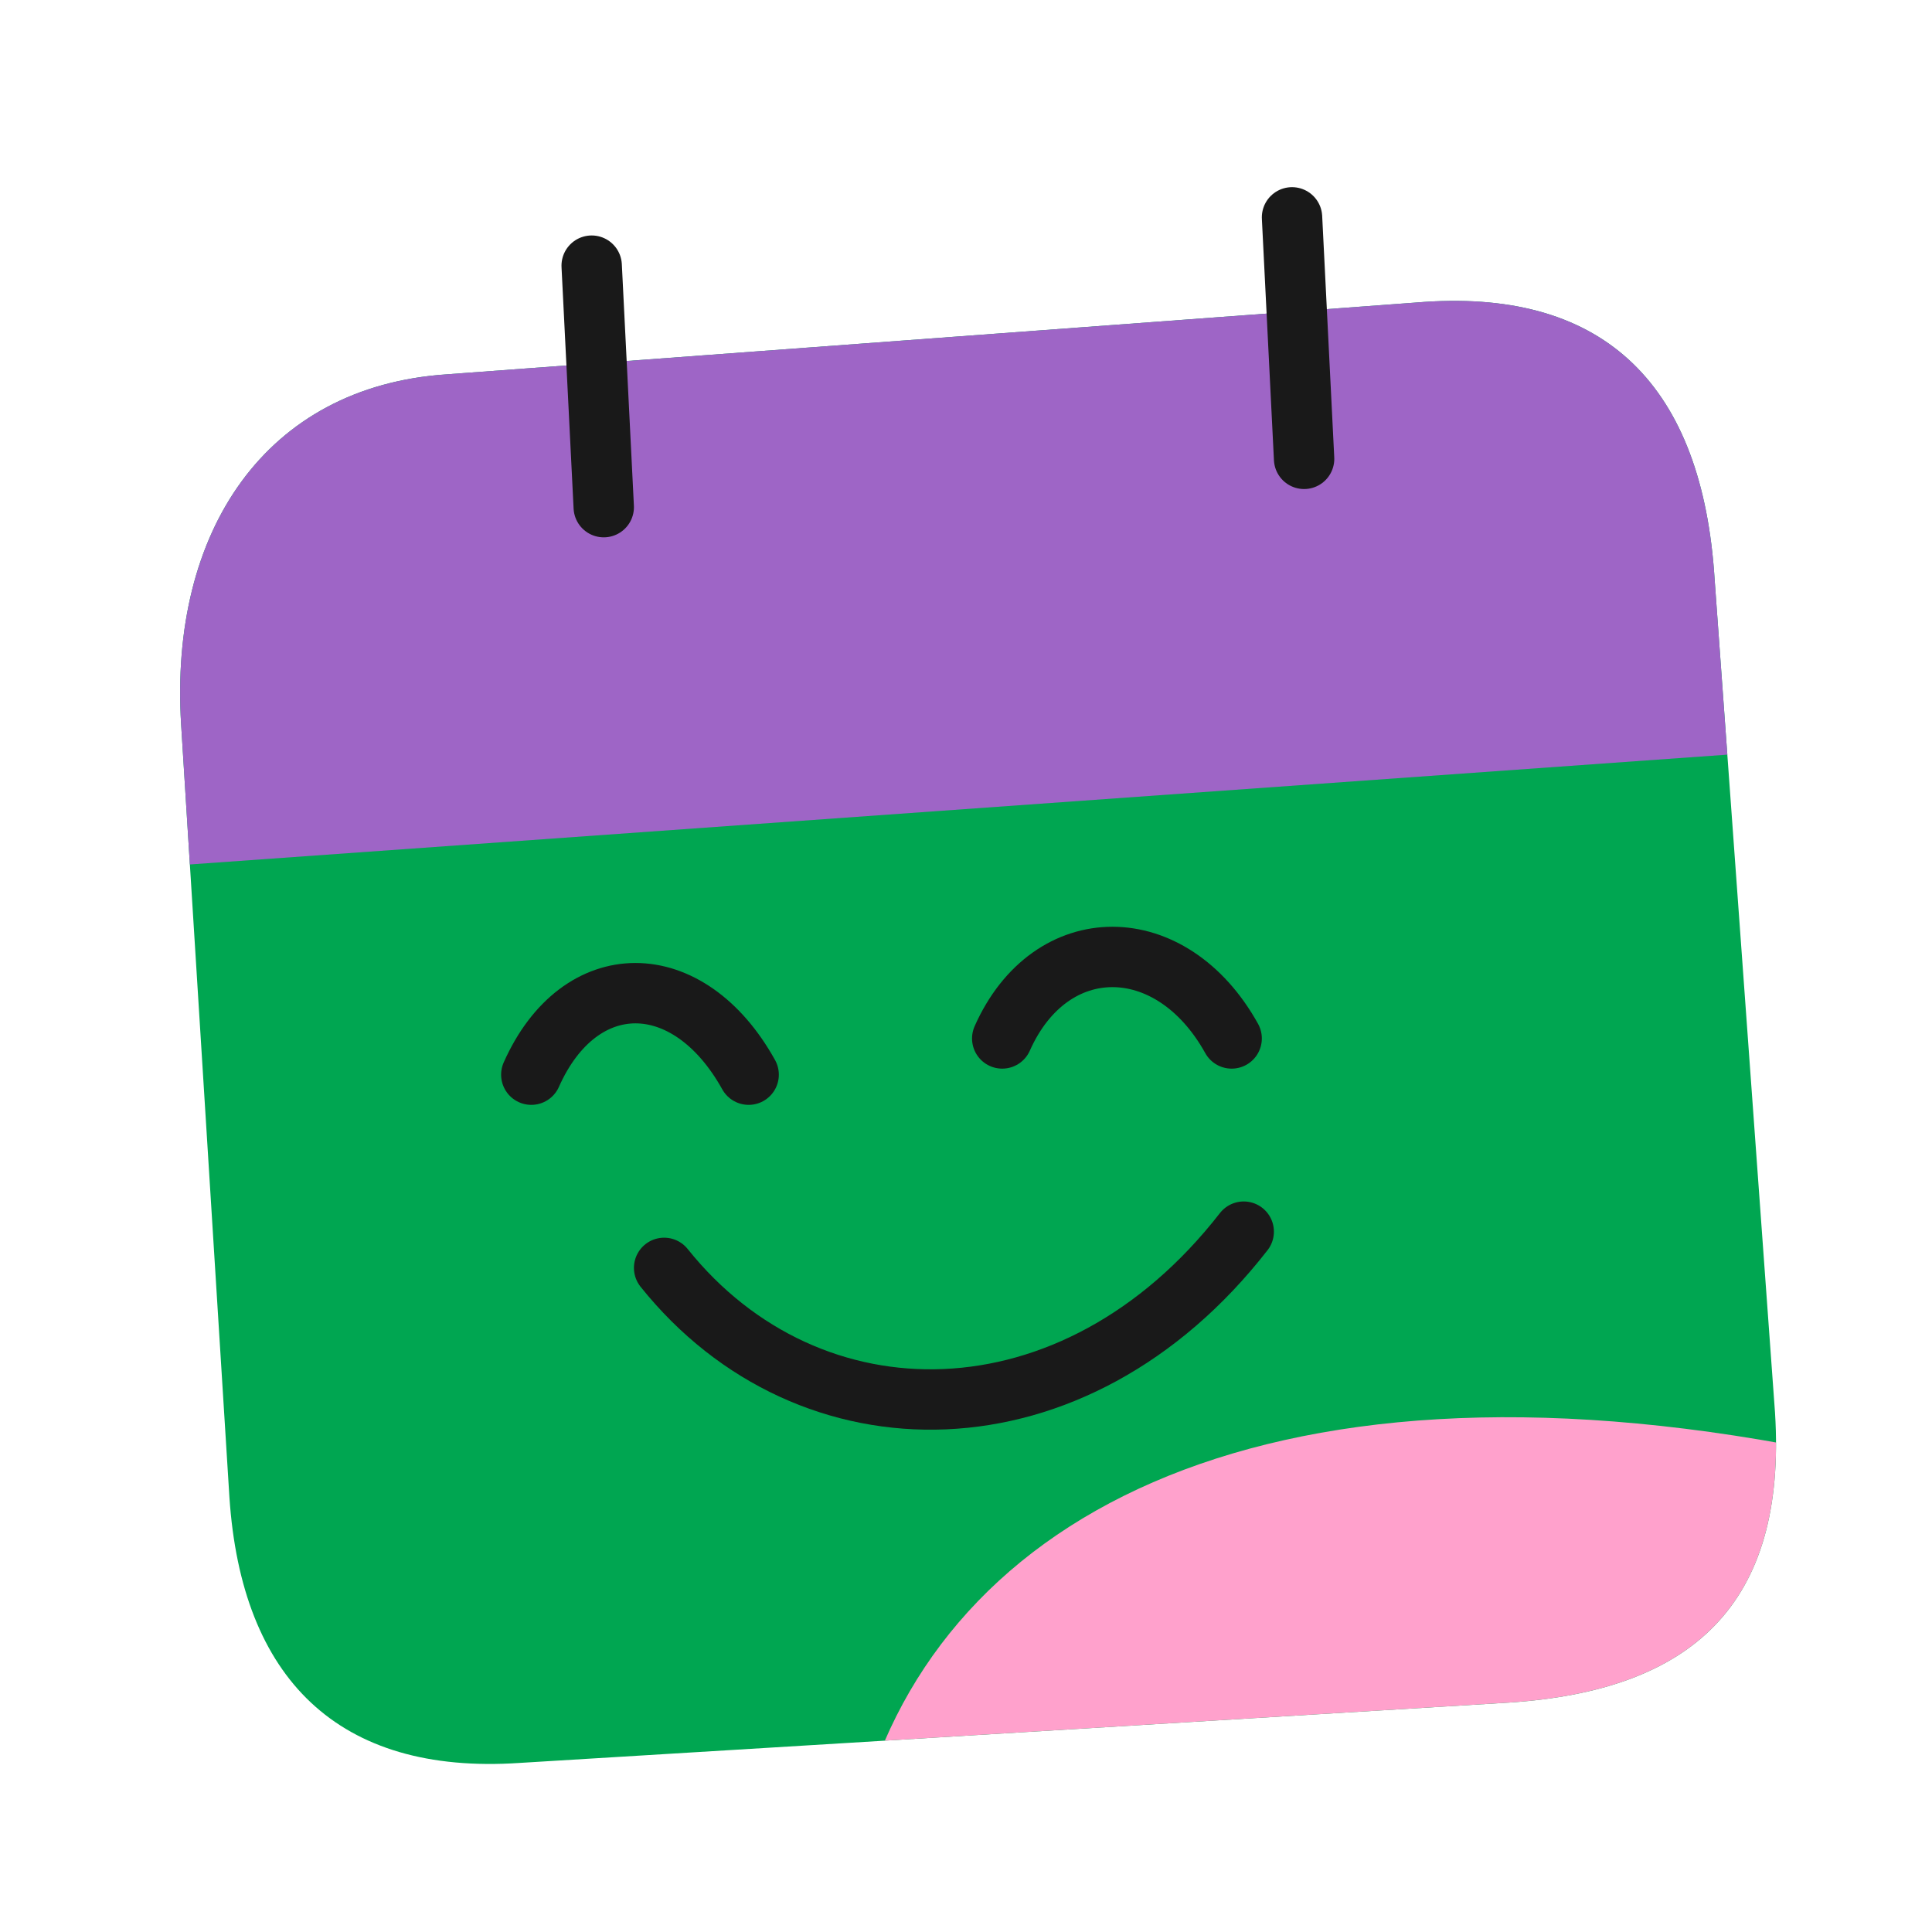
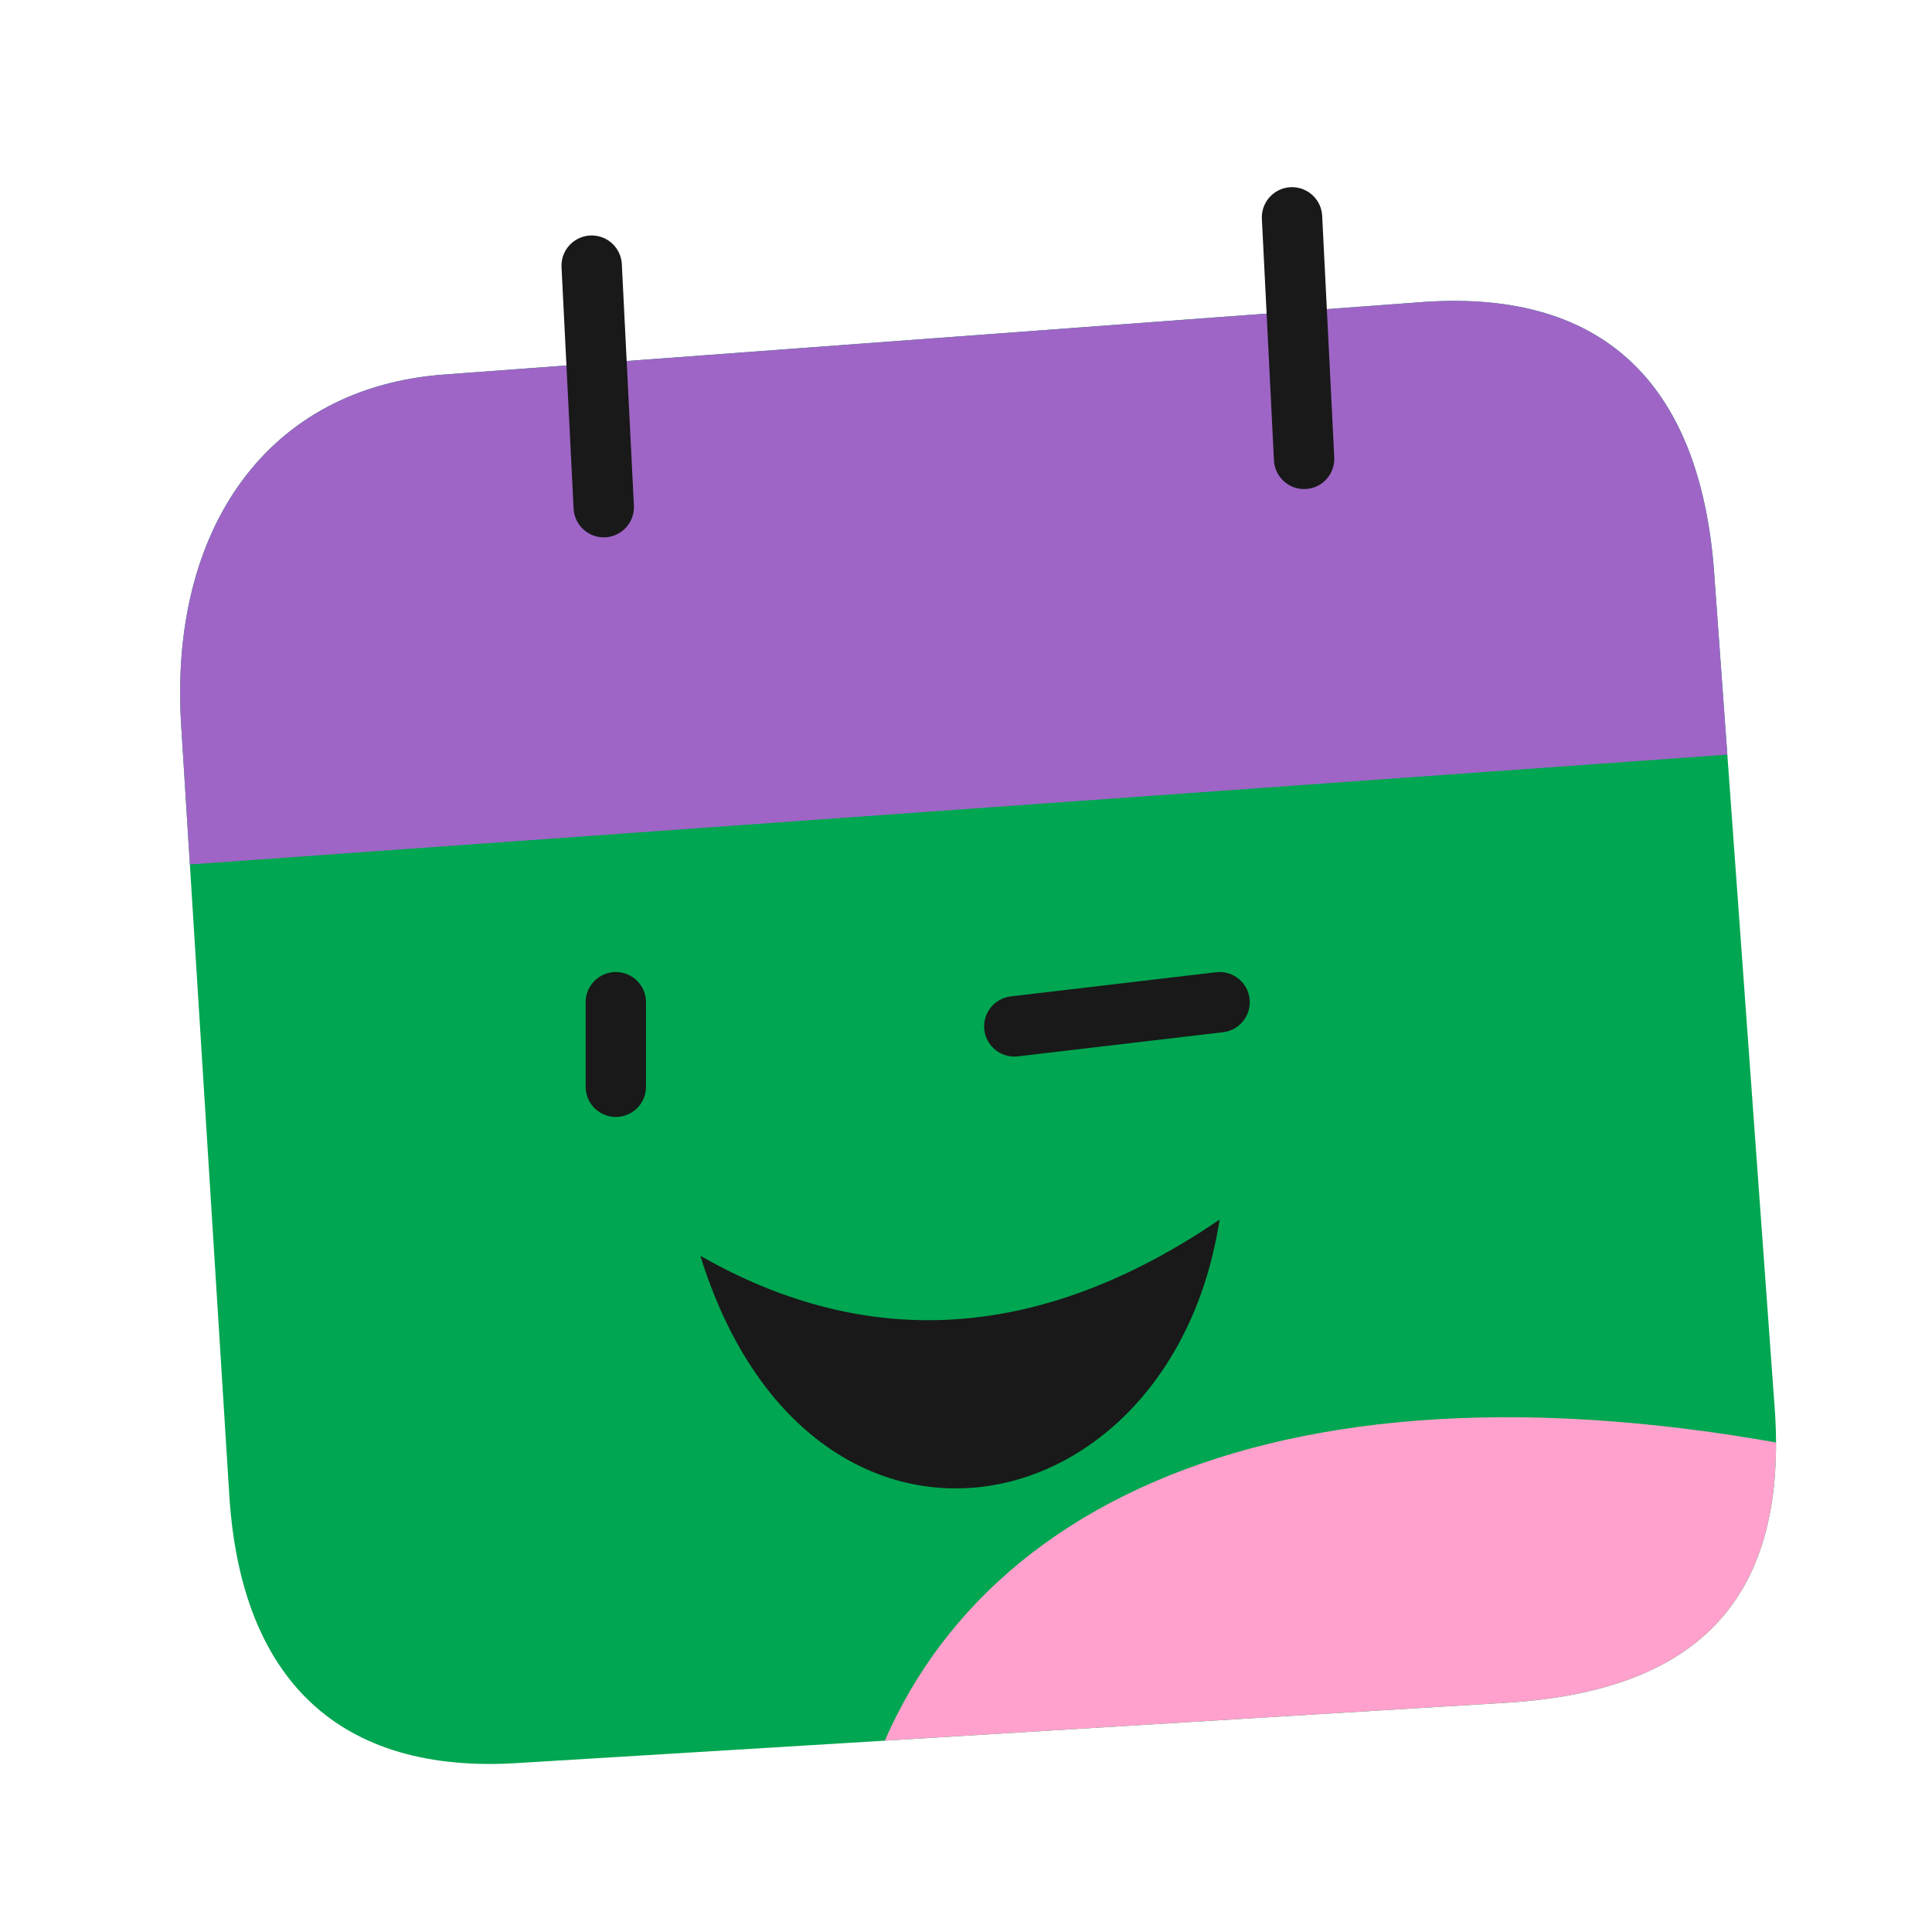
<svg xmlns="http://www.w3.org/2000/svg" viewBox="0 0 160 160" width="160" height="160">
  <defs>
    <clipPath id="calendar">
      <path d="M 37,31 L 118,25 C 133,24 141,32 142,48 L 147,117 C 148,133 140,140 125,141 L 43,146 C 28,147 20,139 19,124 L 15,60 C 14,44 22,32 37,31 Z" />
    </clipPath>
  </defs>
  <g clip-path="url(#calendar)">
    <path fill="#00a651" d="M 10,20 H 152 V 151 H 10 Z" />
    <path fill="#9e65c6" d="M 8,21 H 150 V 62 L 10,72 Z" />
    <path fill="#ffa1cc" d="M 71,151 C 77,126 104,111 150,120 V 152 Z" />
  </g>
  <g fill="none" stroke="#191919" stroke-width="5" stroke-linecap="round" stroke-linejoin="round">
    <path d="M 49,22 L 50,42 M 107,18 L 108,38" />
-     <path d="M 44,89 C 48,80 57,80 62,89 M 83,86 C 87,77 97,77 102,86" />
-     <path d="M 55,105 C 67,120 89,120 103,102" />
+     <path d="M 51,83 L 51,90 M 84,85 L 101,83" />
+     <path d="M 58,104 Q 79,116 101,101 C 97,127 67,133 58,104 Z" fill="#191919" stroke="none" />
  </g>
</svg>
